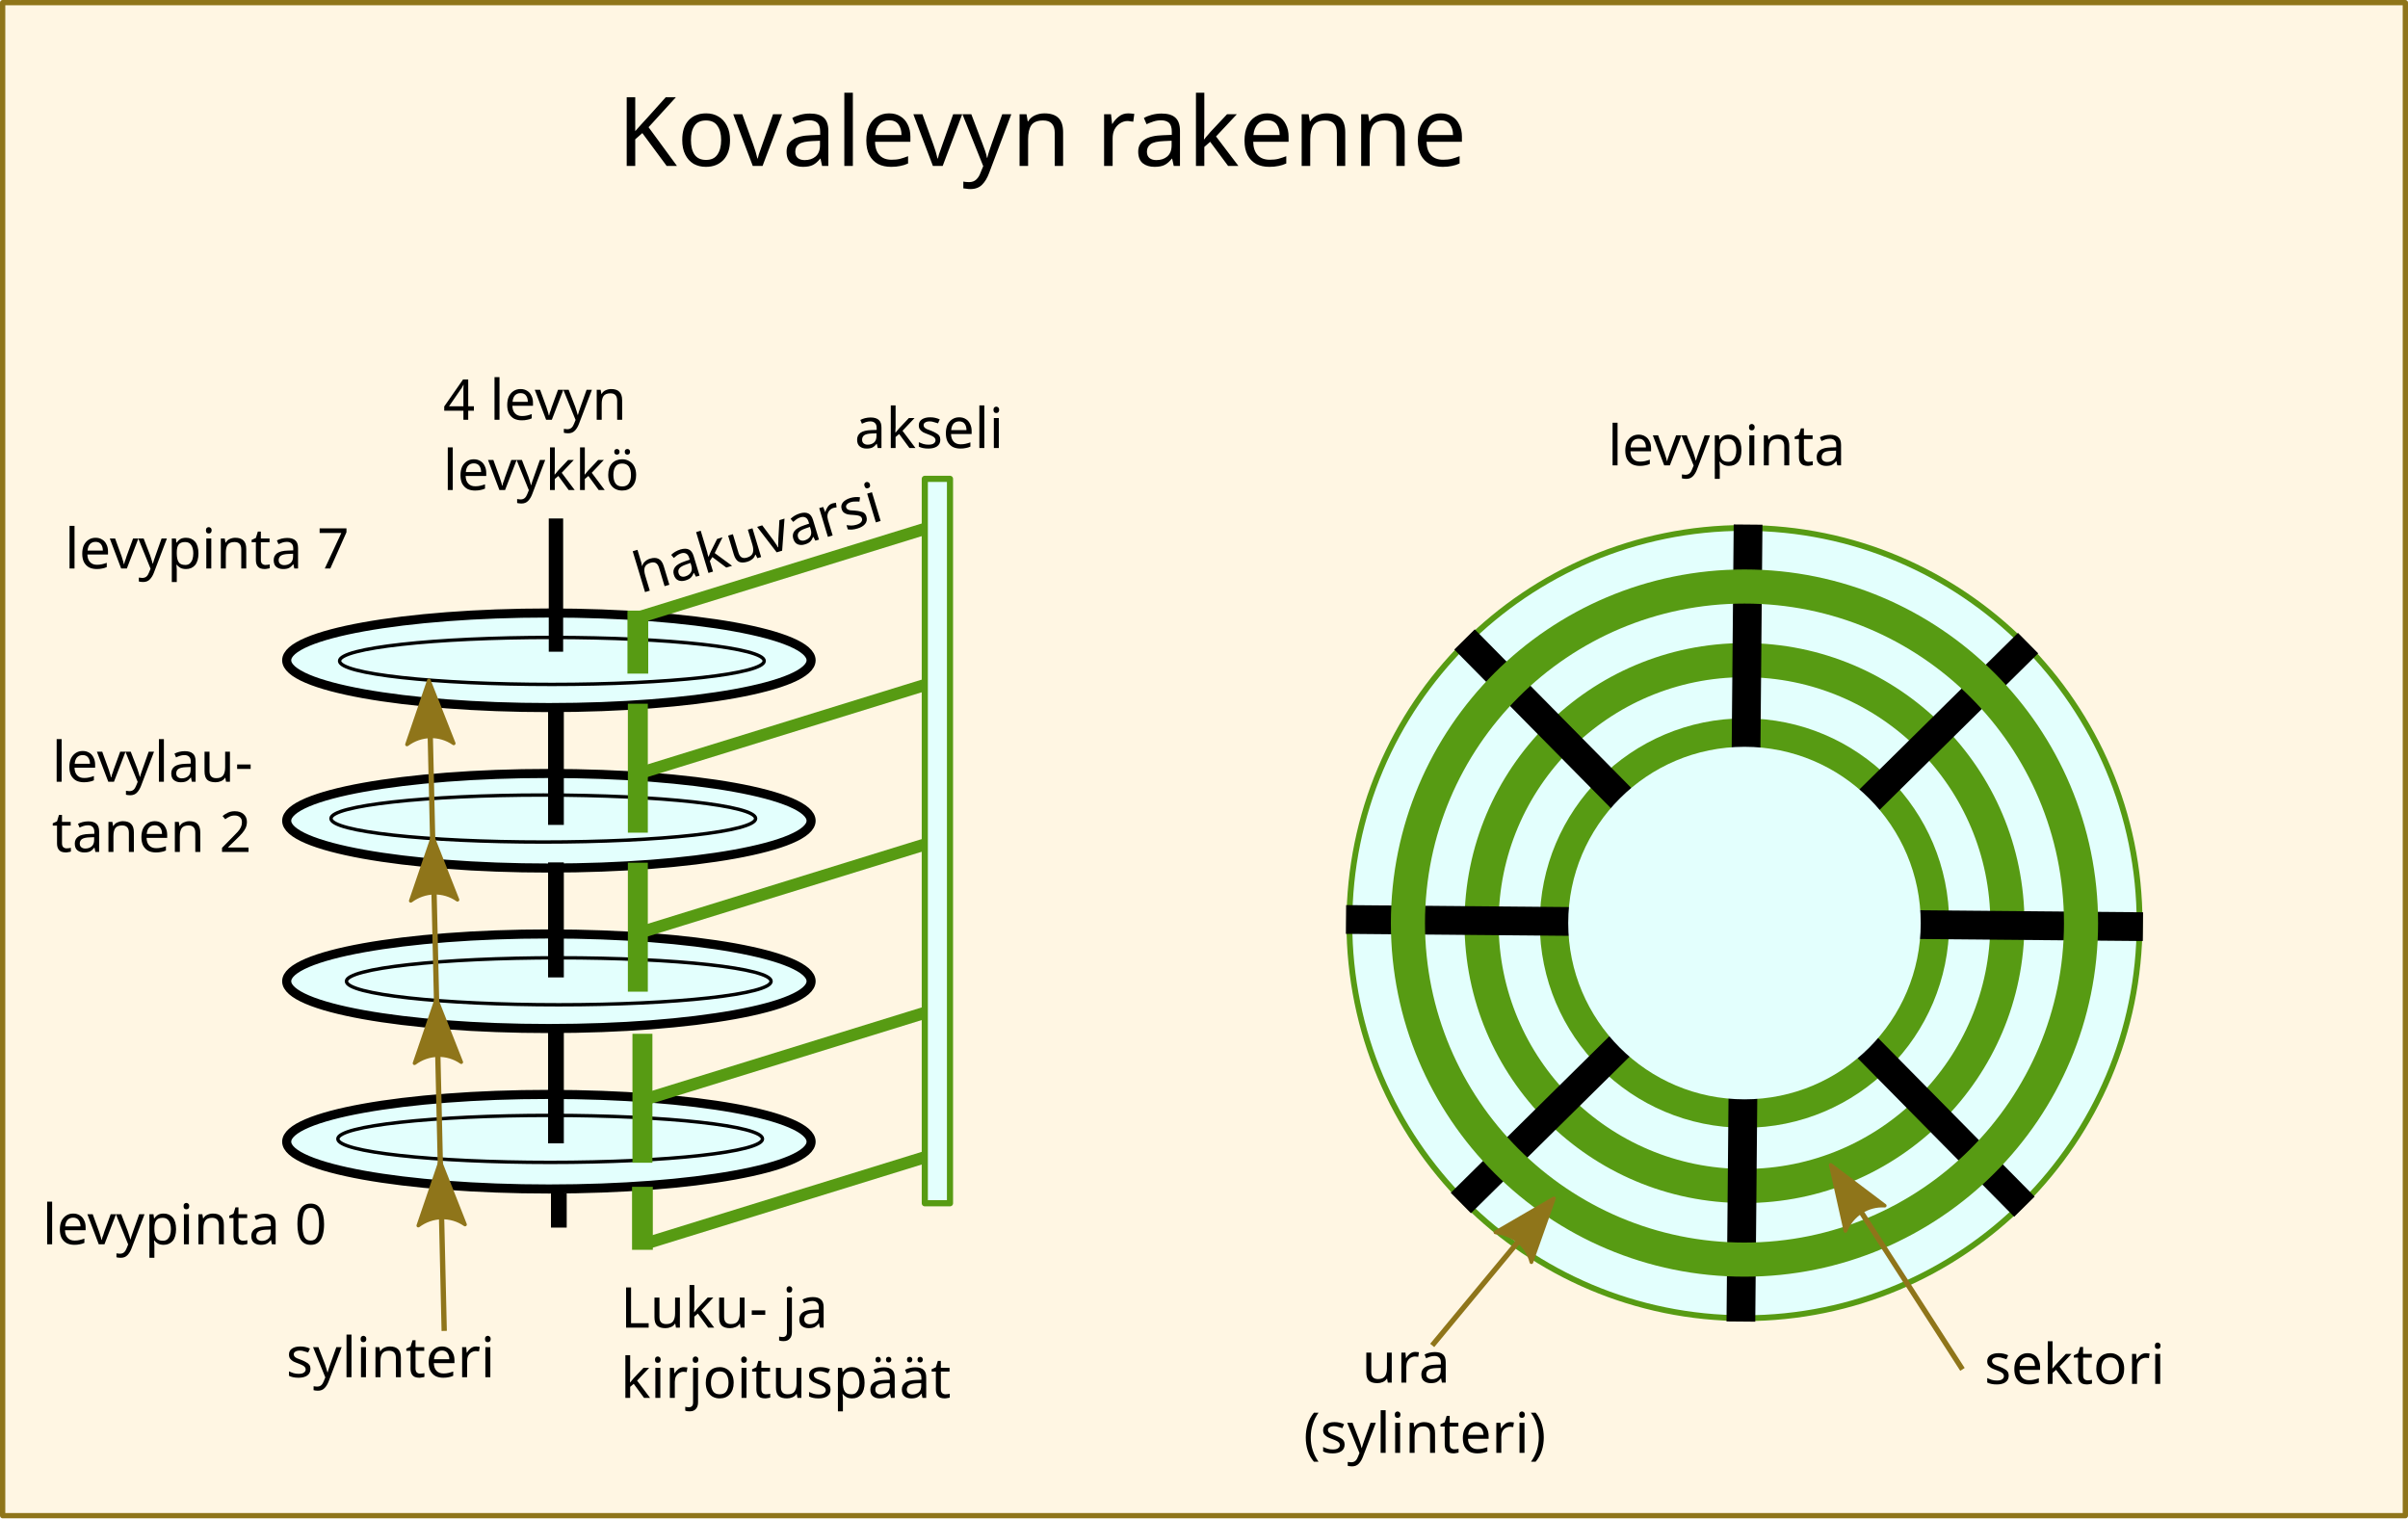
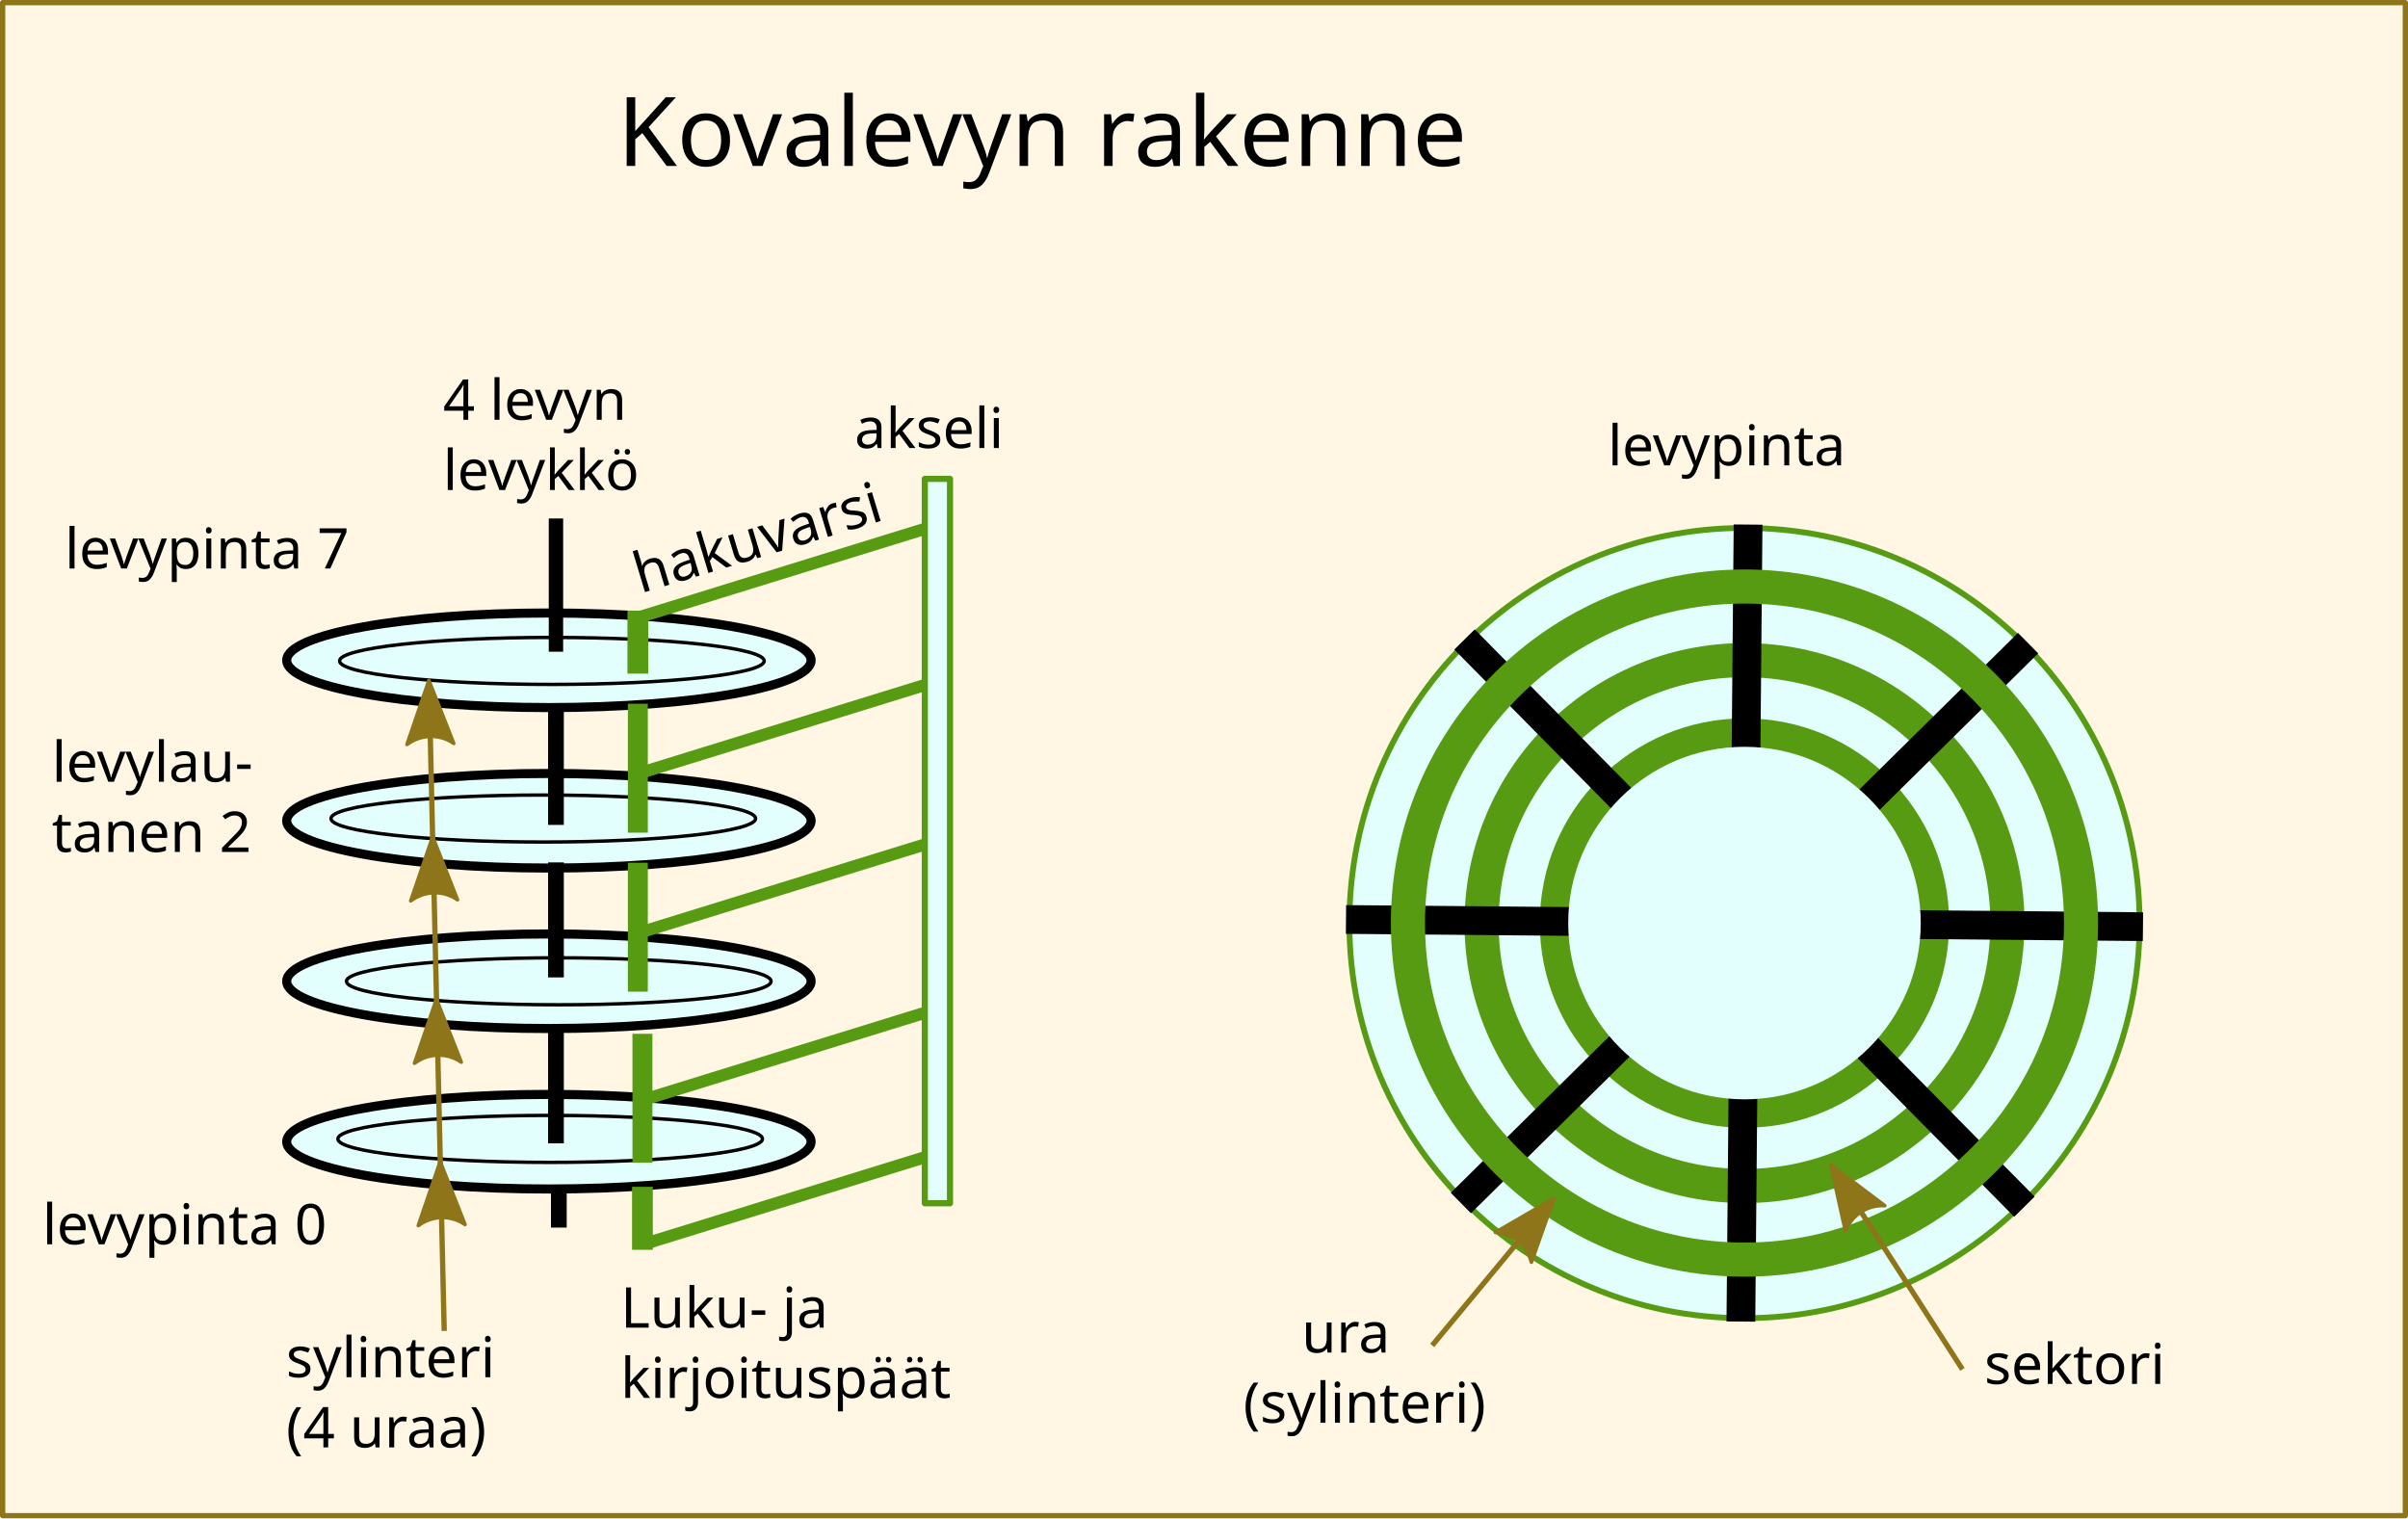
<svg xmlns="http://www.w3.org/2000/svg" id="svg1183" version="1.1" viewBox="0 0 211.754 133.513" height="133.513mm" width="211.754mm">
  <defs id="defs1177">
    <marker style="overflow:visible" id="Arrow2Lend" refX="0" refY="0" orient="auto">
      <path transform="matrix(-1.1,0,0,-1.1,-1.1,0)" d="M 8.719,4.034 -2.207,0.016 8.719,-4.002 c -1.745,2.372 -1.735,5.617 -6e-7,8.035 z" style="fill:#8f751a;fill-opacity:1;fill-rule:evenodd;stroke:#8f751a;stroke-width:0.625;stroke-linejoin:round;stroke-opacity:1" id="path4804" />
    </marker>
    <marker style="overflow:visible" id="Arrow2Mend" refX="0" refY="0" orient="auto">
      <path transform="scale(-0.6)" d="M 8.719,4.034 -2.207,0.016 8.719,-4.002 c -1.745,2.372 -1.735,5.617 -6e-7,8.035 z" style="fill:#8f751a;fill-opacity:1;fill-rule:evenodd;stroke:#8f751a;stroke-width:0.625;stroke-linejoin:round;stroke-opacity:1" id="path4810" />
    </marker>
    <marker style="overflow:visible" id="Arrow2Lend-6" refX="0" refY="0" orient="auto">
      <path transform="matrix(-1.1,0,0,-1.1,-1.1,0)" d="M 8.719,4.034 -2.207,0.016 8.719,-4.002 c -1.745,2.372 -1.735,5.617 -6e-7,8.035 z" style="fill:#8f751a;fill-opacity:1;fill-rule:evenodd;stroke:#8f751a;stroke-width:0.625;stroke-linejoin:round;stroke-opacity:1" id="path4804-3" />
    </marker>
    <marker style="overflow:visible" id="Arrow2Lend-1" refX="0" refY="0" orient="auto">
      <path transform="matrix(-1.1,0,0,-1.1,-1.1,0)" d="M 8.719,4.034 -2.207,0.016 8.719,-4.002 c -1.745,2.372 -1.735,5.617 -6e-7,8.035 z" style="fill:#8f751a;fill-opacity:1;fill-rule:evenodd;stroke:#8f751a;stroke-width:0.625;stroke-linejoin:round;stroke-opacity:1" id="path4804-5" />
    </marker>
    <marker style="overflow:visible" id="Arrow2Lend-1-7" refX="0" refY="0" orient="auto">
      <path transform="matrix(-1.1,0,0,-1.1,-1.1,0)" d="M 8.719,4.034 -2.207,0.016 8.719,-4.002 c -1.745,2.372 -1.735,5.617 -6e-7,8.035 z" style="fill:#8f751a;fill-opacity:1;fill-rule:evenodd;stroke:#8f751a;stroke-width:0.625;stroke-linejoin:round;stroke-opacity:1" id="path4804-5-7" />
    </marker>
    <marker style="overflow:visible" id="Arrow2Lend-1-7-2" refX="0" refY="0" orient="auto">
      <path transform="matrix(-1.1,0,0,-1.1,-1.1,0)" d="M 8.719,4.034 -2.207,0.016 8.719,-4.002 c -1.745,2.372 -1.735,5.617 -6e-7,8.035 z" style="fill:#8f751a;fill-opacity:1;fill-rule:evenodd;stroke:#8f751a;stroke-width:0.625;stroke-linejoin:round;stroke-opacity:1" id="path4804-5-7-2" />
    </marker>
    <marker style="overflow:visible" id="Arrow2Lend-1-7-3" refX="0" refY="0" orient="auto">
      <path transform="matrix(-1.1,0,0,-1.1,-1.1,0)" d="M 8.719,4.034 -2.207,0.016 8.719,-4.002 c -1.745,2.372 -1.735,5.617 -6e-7,8.035 z" style="fill:#8f751a;fill-opacity:1;fill-rule:evenodd;stroke:#8f751a;stroke-width:0.625;stroke-linejoin:round;stroke-opacity:1" id="path4804-5-7-4" />
+     </marker>
+     <marker style="overflow:visible" id="Arrow2Lend-1-79" refX="0" refY="0" orient="auto">
+       <path transform="matrix(-1.1,0,0,-1.1,-1.1,0)" d="M 8.719,4.034 -2.207,0.016 8.719,-4.002 c -1.745,2.372 -1.735,5.617 -6e-7,8.035 z" style="fill:#8f751a;fill-opacity:1;fill-rule:evenodd;stroke:#8f751a;stroke-width:0.625;stroke-linejoin:round;stroke-opacity:1" id="path4804-5-6" />
+     </marker>
+     <marker style="overflow:visible" id="Arrow2Lend-1-7-4" refX="0" refY="0" orient="auto">
+       <path transform="matrix(-1.1,0,0,-1.1,-1.1,0)" d="M 8.719,4.034 -2.207,0.016 8.719,-4.002 c -1.745,2.372 -1.735,5.617 -6e-7,8.035 z" style="fill:#8f751a;fill-opacity:1;fill-rule:evenodd;stroke:#8f751a;stroke-width:0.625;stroke-linejoin:round;stroke-opacity:1" id="path4804-5-7-5" />
+     </marker>
+     <marker style="overflow:visible" id="Arrow2Lend-1-79-8" refX="0" refY="0" orient="auto">
+       <path transform="matrix(-1.1,0,0,-1.1,-1.1,0)" d="M 8.719,4.034 -2.207,0.016 8.719,-4.002 c -1.745,2.372 -1.735,5.617 -6e-7,8.035 z" style="fill:#8f751a;fill-opacity:1;fill-rule:evenodd;stroke:#8f751a;stroke-width:0.625;stroke-linejoin:round;stroke-opacity:1" id="path4804-5-6-0" />
+     </marker>
+     <marker style="overflow:visible" id="Arrow2Lend-1-79-8-4" refX="0" refY="0" orient="auto">
+       <path transform="matrix(-1.1,0,0,-1.1,-1.1,0)" d="M 8.719,4.034 -2.207,0.016 8.719,-4.002 c -1.745,2.372 -1.735,5.617 -6e-7,8.035 z" style="fill:#8f751a;fill-opacity:1;fill-rule:evenodd;stroke:#8f751a;stroke-width:0.625;stroke-linejoin:round;stroke-opacity:1" id="path4804-5-6-0-9" />
+     </marker>
+     <marker style="overflow:visible" id="Arrow2Lend-1-79-8-4-0" refX="0" refY="0" orient="auto">
+       <path transform="matrix(-1.1,0,0,-1.1,-1.1,0)" d="M 8.719,4.034 -2.207,0.016 8.719,-4.002 c -1.745,2.372 -1.735,5.617 -6e-7,8.035 z" style="fill:#8f751a;fill-opacity:1;fill-rule:evenodd;stroke:#8f751a;stroke-width:0.625;stroke-linejoin:round;stroke-opacity:1" id="path4804-5-6-0-9-3" />
    </marker>
  </defs>
  <g transform="translate(0.2325,-43.52345)" id="layer1">
    <rect y="43.756" x="0" height="133.048" width="211.289" id="rect7166" style="opacity:1;fill:#fff6e3;fill-opacity:1;stroke:#8f751a;stroke-width:0.465;stroke-linecap:round;stroke-linejoin:round;stroke-miterlimit:4;stroke-dasharray:none;stroke-dashoffset:0;stroke-opacity:1" />
    <text id="text1730" y="58.119" x="54.051" style="font-style:normal;font-variant:normal;font-weight:normal;font-stretch:normal;font-size:8.467px;line-height:1.25;font-family:sans-serif;-inkscape-font-specification:'sans-serif, Normal';font-variant-ligatures:normal;font-variant-caps:normal;font-variant-numeric:normal;font-feature-settings:normal;text-align:start;letter-spacing:0px;word-spacing:0px;writing-mode:lr-tb;text-anchor:start;fill:#000000;fill-opacity:1;stroke:none;stroke-width:0.265" xml:space="preserve">
      <tspan style="font-style:normal;font-variant:normal;font-weight:normal;font-stretch:normal;font-size:8.467px;font-family:sans-serif;-inkscape-font-specification:'sans-serif, Normal';font-variant-ligatures:normal;font-variant-caps:normal;font-variant-numeric:normal;font-feature-settings:normal;text-align:start;writing-mode:lr-tb;text-anchor:start;stroke-width:0.265" y="58.119" x="54.051" id="tspan1728">Kovalevyn rakenne</tspan>
    </text>
    <g id="g2083-5" transform="matrix(1.10601,0,0,0.9658427,-32.93229,80.68769)" />
    <ellipse ry="4.158" rx="23.057" cy="101.586" cx="48.036" id="path1732" style="opacity:1;fill:#e3fffd;fill-opacity:1;stroke:#000000;stroke-width:0.8;stroke-linecap:round;stroke-linejoin:round;stroke-miterlimit:4;stroke-dasharray:none;stroke-dashoffset:0;stroke-opacity:1" />
    <ellipse ry="2.066" rx="18.671" cy="101.643" cx="48.299" id="path1732-9-2-3-2" style="opacity:1;fill:none;fill-opacity:1;stroke:#000000;stroke-width:0.3;stroke-linecap:round;stroke-linejoin:round;stroke-miterlimit:4;stroke-dasharray:none;stroke-dashoffset:0;stroke-opacity:1" />
    <ellipse ry="4.158" rx="23.057" cy="115.697" cx="48.036" id="path1732-9" style="opacity:1;fill:#e3fffd;fill-opacity:1;stroke:#000000;stroke-width:0.8;stroke-linecap:round;stroke-linejoin:round;stroke-miterlimit:4;stroke-dasharray:none;stroke-dashoffset:0;stroke-opacity:1" />
    <ellipse ry="4.158" rx="23.057" cy="129.809" cx="48.036" id="path1732-9-2" style="opacity:1;fill:#e3fffd;fill-opacity:1;stroke:#000000;stroke-width:0.8;stroke-linecap:round;stroke-linejoin:round;stroke-miterlimit:4;stroke-dasharray:none;stroke-dashoffset:0;stroke-opacity:1" />
    <ellipse ry="4.158" rx="23.057" cy="143.92" cx="48.036" id="path1732-9-2-3" style="opacity:1;fill:#e3fffd;fill-opacity:1;stroke:#000000;stroke-width:0.8;stroke-linecap:round;stroke-linejoin:round;stroke-miterlimit:4;stroke-dasharray:none;stroke-dashoffset:0;stroke-opacity:1" />
    <path id="path1785" d="m 48.657,89.113 c 0,11.717 0,11.717 0,11.717" style="fill:none;stroke:#000000;stroke-width:1.265;stroke-linecap:butt;stroke-linejoin:miter;stroke-miterlimit:4;stroke-dasharray:none;stroke-opacity:1" />
    <path id="path1785-6" d="m 48.657,105.946 c 0,10.117 0,10.117 0,10.117" style="fill:none;stroke:#000000;stroke-width:1.385;stroke-linecap:butt;stroke-linejoin:miter;stroke-miterlimit:4;stroke-dasharray:none;stroke-opacity:1" />
    <path id="path1785-6-3" d="m 48.657,119.358 c 0,10.117 0,10.117 0,10.117" style="fill:none;stroke:#000000;stroke-width:1.385;stroke-linecap:butt;stroke-linejoin:miter;stroke-miterlimit:4;stroke-dasharray:none;stroke-opacity:1" />
    <path id="path1785-6-4" d="m 48.657,133.947 c 0,10.117 0,10.117 0,10.117" style="fill:none;stroke:#000000;stroke-width:1.385;stroke-linecap:butt;stroke-linejoin:miter;stroke-miterlimit:4;stroke-dasharray:none;stroke-opacity:1" />
    <path id="path1785-6-4-8" d="m 48.91,148.456 c 0,3.017 0,3.017 0,3.017" style="fill:none;stroke:#000000;stroke-width:1.385;stroke-linecap:butt;stroke-linejoin:miter;stroke-miterlimit:4;stroke-dasharray:none;stroke-opacity:1" />
    <ellipse ry="2.066" rx="18.671" cy="129.814" cx="48.904" id="path1732-9-2-3-2-9" style="opacity:1;fill:none;fill-opacity:1;stroke:#000000;stroke-width:0.3;stroke-linecap:round;stroke-linejoin:round;stroke-miterlimit:4;stroke-dasharray:none;stroke-dashoffset:0;stroke-opacity:1" />
    <path id="path1860-8" d="m 55.858,119.389 c 0,11.339 0,11.339 0,11.339" style="fill:none;stroke:#579b13;stroke-width:1.755;stroke-linecap:butt;stroke-linejoin:miter;stroke-miterlimit:4;stroke-dasharray:none;stroke-opacity:1" />
    <ellipse ry="2.066" rx="18.671" cy="115.502" cx="47.544" id="path1732-9-2-3-2-2" style="opacity:1;fill:none;fill-opacity:1;stroke:#000000;stroke-width:0.3;stroke-linecap:round;stroke-linejoin:round;stroke-miterlimit:4;stroke-dasharray:none;stroke-dashoffset:0;stroke-opacity:1" />
    <path id="path1860-5-4" d="m 55.858,105.404 c 0,11.339 0,11.339 0,11.339" style="fill:none;stroke:#579b13;stroke-width:1.755;stroke-linecap:butt;stroke-linejoin:miter;stroke-miterlimit:4;stroke-dasharray:none;stroke-opacity:1" />
    <ellipse ry="2.066" rx="18.671" cy="143.673" cx="48.149" id="path1732-9-2-3-2-2-0" style="opacity:1;fill:none;fill-opacity:1;stroke:#000000;stroke-width:0.3;stroke-linecap:round;stroke-linejoin:round;stroke-miterlimit:4;stroke-dasharray:none;stroke-dashoffset:0;stroke-opacity:1" />
    <path id="path1860-11-3" d="m 56.261,134.432 c 0,11.339 0,11.339 0,11.339" style="fill:none;stroke:#579b13;stroke-width:1.755;stroke-linecap:butt;stroke-linejoin:miter;stroke-miterlimit:4;stroke-dasharray:none;stroke-opacity:1" />
    <path id="path1860-5-6-2-1" d="m 56.261,153.427 c 0,-5.539 0,-5.539 0,-5.539" style="fill:none;stroke:#579b13;stroke-width:1.827;stroke-linecap:butt;stroke-linejoin:miter;stroke-miterlimit:4;stroke-dasharray:none;stroke-opacity:1" />
    <path id="path1860-1-97" d="m 83.027,117.183 c -26.501,8.195 -26.501,8.195 -26.501,8.195" style="fill:none;stroke:#579b13;stroke-width:1.063;stroke-linecap:butt;stroke-linejoin:miter;stroke-miterlimit:4;stroke-dasharray:none;stroke-opacity:1" />
    <path id="path1860-1-9-5" d="m 82.6,103.292 c -26.501,8.195 -26.501,8.195 -26.501,8.195" style="fill:none;stroke:#579b13;stroke-width:1.063;stroke-linecap:butt;stroke-linejoin:miter;stroke-miterlimit:4;stroke-dasharray:none;stroke-opacity:1" />
    <path id="path1860-1-4-0" d="m 83.094,131.965 c -26.501,8.195 -26.501,8.195 -26.501,8.195" style="fill:none;stroke:#579b13;stroke-width:1.063;stroke-linecap:butt;stroke-linejoin:miter;stroke-miterlimit:4;stroke-dasharray:none;stroke-opacity:1" />
    <path id="path1860-1-9-6-4" d="m 81.622,89.864 c -26.501,8.195 -26.501,8.195 -26.501,8.195" style="fill:none;stroke:#579b13;stroke-width:1.063;stroke-linecap:butt;stroke-linejoin:miter;stroke-miterlimit:4;stroke-dasharray:none;stroke-opacity:1" />
    <path id="path1860-1-9-6-1-2" d="m 83.149,144.65 c -26.501,8.195 -26.501,8.195 -26.501,8.195" style="fill:none;stroke:#579b13;stroke-width:1.063;stroke-linecap:butt;stroke-linejoin:miter;stroke-miterlimit:4;stroke-dasharray:none;stroke-opacity:1" />
    <rect y="85.631" x="81.093" height="63.703" width="2.215" id="rect2319" style="opacity:1;fill:#e3fffd;fill-opacity:1;stroke:#579b13;stroke-width:0.54;stroke-linecap:round;stroke-linejoin:round;stroke-miterlimit:4;stroke-dasharray:none;stroke-dashoffset:0;stroke-opacity:1" />
    <text id="text1730-6" y="160.269" x="54.339" style="font-style:normal;font-variant:normal;font-weight:normal;font-stretch:normal;font-size:4.939px;line-height:1.25;font-family:sans-serif;-inkscape-font-specification:'sans-serif, Normal';font-variant-ligatures:normal;font-variant-caps:normal;font-variant-numeric:normal;font-feature-settings:normal;text-align:start;letter-spacing:0px;word-spacing:0px;writing-mode:lr-tb;text-anchor:start;fill:#000000;fill-opacity:1;stroke:none;stroke-width:0.265" xml:space="preserve">
      <tspan y="160.269" x="54.339" id="tspan2483">Luku- ja </tspan>
      <tspan y="166.443" x="54.339" id="tspan2485">kirjoituspäät</tspan>
    </text>
    <text id="text1730-6-8" y="82.92" x="74.907" style="font-style:normal;font-variant:normal;font-weight:normal;font-stretch:normal;font-size:4.939px;line-height:1.25;font-family:sans-serif;-inkscape-font-specification:'sans-serif, Normal';font-variant-ligatures:normal;font-variant-caps:normal;font-variant-numeric:normal;font-feature-settings:normal;text-align:start;letter-spacing:0px;word-spacing:0px;writing-mode:lr-tb;text-anchor:start;fill:#000000;fill-opacity:1;stroke:none;stroke-width:0.265" xml:space="preserve">
      <tspan y="82.92" x="74.907" id="tspan916">akseli</tspan>
    </text>
    <text id="text1730-6-8-6" y="152.94" x="3.492" style="font-style:normal;font-variant:normal;font-weight:normal;font-stretch:normal;font-size:4.939px;line-height:1.25;font-family:sans-serif;-inkscape-font-specification:'sans-serif, Normal';font-variant-ligatures:normal;font-variant-caps:normal;font-variant-numeric:normal;font-feature-settings:normal;text-align:start;letter-spacing:0px;word-spacing:0px;writing-mode:lr-tb;text-anchor:start;fill:#000000;fill-opacity:1;stroke:none;stroke-width:0.265" xml:space="preserve">
      <tspan y="152.94" x="3.492" id="tspan2429">levypinta 0</tspan>
    </text>
    <text id="text1730-6-8-6-0" y="93.516" x="5.461" style="font-style:normal;font-variant:normal;font-weight:normal;font-stretch:normal;font-size:4.939px;line-height:1.25;font-family:sans-serif;-inkscape-font-specification:'sans-serif, Normal';font-variant-ligatures:normal;font-variant-caps:normal;font-variant-numeric:normal;font-feature-settings:normal;text-align:start;letter-spacing:0px;word-spacing:0px;writing-mode:lr-tb;text-anchor:start;fill:#000000;fill-opacity:1;stroke:none;stroke-width:0.265" xml:space="preserve">
      <tspan y="93.516" x="5.461" id="tspan2451">levypinta 7</tspan>
    </text>
    <text id="text1730-6-8-6-00" y="112.264" x="4.327" style="font-style:normal;font-variant:normal;font-weight:normal;font-stretch:normal;font-size:4.939px;line-height:1.25;font-family:sans-serif;-inkscape-font-specification:'sans-serif, Normal';font-variant-ligatures:normal;font-variant-caps:normal;font-variant-numeric:normal;font-feature-settings:normal;text-align:start;letter-spacing:0px;word-spacing:0px;writing-mode:lr-tb;text-anchor:start;fill:#000000;fill-opacity:1;stroke:none;stroke-width:0.265" xml:space="preserve">
      <tspan y="112.264" x="4.327" id="tspan2479">levylau-</tspan>
      <tspan y="118.438" x="4.327" id="tspan2481">tanen 2</tspan>
    </text>
    <text id="text1730-6-8-6-1" y="80.438" x="38.723" style="font-style:normal;font-variant:normal;font-weight:normal;font-stretch:normal;font-size:4.939px;line-height:1.25;font-family:sans-serif;-inkscape-font-specification:'sans-serif, Normal';font-variant-ligatures:normal;font-variant-caps:normal;font-variant-numeric:normal;font-feature-settings:normal;text-align:start;letter-spacing:0px;word-spacing:0px;writing-mode:lr-tb;text-anchor:start;fill:#000000;fill-opacity:1;stroke:none;stroke-width:0.265" xml:space="preserve">
      <tspan y="80.438" x="38.723" id="tspan2513">4 levyn</tspan>
      <tspan y="86.612" x="38.723" id="tspan2515">levykkö</tspan>
    </text>
    <circle r="34.745" cy="124.694" cx="153.173" id="path2557" style="opacity:1;fill:#e3fffd;fill-opacity:1;stroke:#579b13;stroke-width:0.511;stroke-linecap:round;stroke-linejoin:round;stroke-miterlimit:4;stroke-dasharray:none;stroke-dashoffset:0;stroke-opacity:1" />
    <text id="text1730-6-8-6-5" y="84.445" x="141.154" style="font-style:normal;font-variant:normal;font-weight:normal;font-stretch:normal;font-size:4.939px;line-height:1.25;font-family:sans-serif;-inkscape-font-specification:'sans-serif, Normal';font-variant-ligatures:normal;font-variant-caps:normal;font-variant-numeric:normal;font-feature-settings:normal;text-align:start;letter-spacing:0px;word-spacing:0px;writing-mode:lr-tb;text-anchor:start;fill:#000000;fill-opacity:1;stroke:none;stroke-width:0.265" xml:space="preserve">
      <tspan y="84.445" x="141.154" id="tspan2615">levypinta</tspan>
    </text>
    <circle r="23.121" cy="124.694" cx="153.173" id="path2557-6-3" style="opacity:1;fill:none;fill-opacity:1;stroke:#579b13;stroke-width:3;stroke-linecap:round;stroke-linejoin:round;stroke-miterlimit:4;stroke-dasharray:none;stroke-dashoffset:0;stroke-opacity:1" />
    <circle r="16.647" cy="124.694" cx="153.173" id="path2557-6-3-3" style="opacity:1;fill:#e3fffd;fill-opacity:1;stroke:#579b13;stroke-width:2.706;stroke-linecap:round;stroke-linejoin:round;stroke-miterlimit:4;stroke-dasharray:none;stroke-dashoffset:0;stroke-opacity:1" />
    <path id="path918" d="m 152.857,159.735 0.632,-70.082" style="fill:none;stroke:#000000;stroke-width:2.528;stroke-linecap:butt;stroke-linejoin:miter;stroke-miterlimit:4;stroke-dasharray:none;stroke-opacity:1" />
    <path id="path918-0" d="m 118.132,124.378 70.082,0.632" style="fill:none;stroke:#000000;stroke-width:2.528;stroke-linecap:butt;stroke-linejoin:miter;stroke-miterlimit:4;stroke-dasharray:none;stroke-opacity:1" />
    <path id="path918-6" d="m 128.233,149.311 49.879,-49.234" style="fill:none;stroke:#000000;stroke-width:2.528;stroke-linecap:butt;stroke-linejoin:miter;stroke-miterlimit:4;stroke-dasharray:none;stroke-opacity:1" />
    <path id="path918-6-6" d="m 128.555,99.755 49.234,49.879" style="fill:#e3fffd;fill-opacity:1;stroke:#000000;stroke-width:2.528;stroke-linecap:butt;stroke-linejoin:miter;stroke-miterlimit:4;stroke-dasharray:none;stroke-opacity:1" />
    <circle r="15.5" cy="124.694" cx="153.173" id="path2557-6-3-3-1" style="opacity:1;fill:#e3fffd;fill-opacity:1;stroke:none;stroke-width:2.52;stroke-linecap:round;stroke-linejoin:round;stroke-miterlimit:4;stroke-dasharray:none;stroke-dashoffset:0;stroke-opacity:1" />
    <circle r="29.595" cy="124.694" cx="153.173" id="path2557-6" style="opacity:1;fill:none;fill-opacity:1;stroke:#579b13;stroke-width:3;stroke-linecap:round;stroke-linejoin:round;stroke-miterlimit:4;stroke-dasharray:none;stroke-dashoffset:0;stroke-opacity:1" />
-     <text id="text1730-6-8-6-5-4" y="165.105" x="114.39" style="font-style:normal;font-variant:normal;font-weight:normal;font-stretch:normal;font-size:4.939px;line-height:1.25;font-family:sans-serif;-inkscape-font-specification:'sans-serif, Normal';font-variant-ligatures:normal;font-variant-caps:normal;font-variant-numeric:normal;font-feature-settings:normal;text-align:start;letter-spacing:0px;word-spacing:0px;writing-mode:lr-tb;text-anchor:start;fill:#000000;fill-opacity:1;stroke:none;stroke-width:0.265" xml:space="preserve">
-       <tspan y="165.105" x="114.39" id="tspan907">    ura</tspan>
-       <tspan y="171.279" x="114.39" id="tspan909">(sylinteri)</tspan>
+     <text id="text1730-6-8-6-5-4" y="162.459" x="109.099" style="font-style:normal;font-variant:normal;font-weight:normal;font-stretch:normal;font-size:4.939px;line-height:1.25;font-family:sans-serif;-inkscape-font-specification:'sans-serif, Normal';font-variant-ligatures:normal;font-variant-caps:normal;font-variant-numeric:normal;font-feature-settings:normal;text-align:start;letter-spacing:0px;word-spacing:0px;writing-mode:lr-tb;text-anchor:start;fill:#000000;fill-opacity:1;stroke:none;stroke-width:0.265" xml:space="preserve">
+       <tspan y="162.459" x="109.099" id="tspan907">    ura</tspan>
+       <tspan y="168.633" x="109.099" id="tspan909">(sylinteri)</tspan>
    </text>
    <text id="text1730-6-8-6-5-4-6" y="165.219" x="174.27" style="font-style:normal;font-variant:normal;font-weight:normal;font-stretch:normal;font-size:4.939px;line-height:1.25;font-family:sans-serif;-inkscape-font-specification:'sans-serif, Normal';font-variant-ligatures:normal;font-variant-caps:normal;font-variant-numeric:normal;font-feature-settings:normal;text-align:start;letter-spacing:0px;word-spacing:0px;writing-mode:lr-tb;text-anchor:start;fill:#000000;fill-opacity:1;stroke:none;stroke-width:0.265" xml:space="preserve">
      <tspan y="165.219" x="174.27" id="tspan4777">sektori</tspan>
    </text>
    <path id="path4781" d="m 125.712,161.835 c 10.319,-12.452 10.319,-12.452 10.319,-12.452" style="fill:none;stroke:#8f751a;stroke-width:0.465;stroke-linecap:butt;stroke-linejoin:miter;stroke-miterlimit:4;stroke-dasharray:none;stroke-opacity:1;marker-end:url(#Arrow2Lend)" />
    <path id="path4781-9" d="M 172.342,163.942 C 161.095,146.472 161.095,146.472 161.095,146.472" style="fill:none;stroke:#8f751a;stroke-width:0.465;stroke-linecap:butt;stroke-linejoin:miter;stroke-miterlimit:4;stroke-dasharray:none;stroke-opacity:1;marker-end:url(#Arrow2Lend-6)" />
    <text transform="rotate(-16.79879)" id="text1730-6-8-7" y="107.835" x="26.032" style="font-style:normal;font-variant:normal;font-weight:normal;font-stretch:normal;font-size:4.939px;line-height:1.25;font-family:sans-serif;-inkscape-font-specification:'sans-serif, Normal';font-variant-ligatures:normal;font-variant-caps:normal;font-variant-numeric:normal;font-feature-settings:normal;text-align:start;letter-spacing:0px;word-spacing:0px;writing-mode:lr-tb;text-anchor:start;fill:#000000;fill-opacity:1;stroke:none;stroke-width:0.265" xml:space="preserve">
      <tspan y="107.835" x="26.032" id="tspan2407-1" style="stroke-width:0.265">hakuvarsi</tspan>
    </text>
    <path id="path1860-5-6-6" d="m 55.858,97.219 c 0,5.539 0,5.539 0,5.539" style="fill:none;stroke:#579b13;stroke-width:1.827;stroke-linecap:butt;stroke-linejoin:miter;stroke-miterlimit:4;stroke-dasharray:none;stroke-opacity:1" />
    <text id="text1730-6-8-6-5-4-5" y="164.627" x="24.929" style="font-style:normal;font-variant:normal;font-weight:normal;font-stretch:normal;font-size:4.939px;line-height:1.25;font-family:sans-serif;-inkscape-font-specification:'sans-serif, Normal';font-variant-ligatures:normal;font-variant-caps:normal;font-variant-numeric:normal;font-feature-settings:normal;text-align:start;letter-spacing:0px;word-spacing:0px;writing-mode:lr-tb;text-anchor:start;fill:#000000;fill-opacity:1;stroke:none;stroke-width:0.265" xml:space="preserve">
-       <tspan y="164.627" x="24.929" id="tspan1006">sylinteri</tspan>
+       <tspan y="164.627" x="24.929" id="tspan1494">sylinteri</tspan>
+       <tspan y="170.8" x="24.929" id="tspan1496">(4 uraa)</tspan>
    </text>
    <path id="path4781-6" d="m 38.83,160.559 c -0.331,-14.279 -0.331,-14.279 -0.331,-14.279" style="fill:none;stroke:#8f751a;stroke-width:0.465;stroke-linecap:butt;stroke-linejoin:miter;stroke-miterlimit:4;stroke-dasharray:none;stroke-opacity:1;marker-end:url(#Arrow2Lend-1)" />
    <path id="path4781-6-2" d="m 38.499,146.28 c -0.331,-14.279 -0.331,-14.279 -0.331,-14.279" style="fill:none;stroke:#8f751a;stroke-width:0.465;stroke-linecap:butt;stroke-linejoin:miter;stroke-miterlimit:4;stroke-dasharray:none;stroke-opacity:1;marker-end:url(#Arrow2Lend-1-7)" />
    <path id="path4781-6-2-5" d="m 38.168,132.001 c -0.331,-14.279 -0.331,-14.279 -0.331,-14.279" style="fill:none;stroke:#8f751a;stroke-width:0.465;stroke-linecap:butt;stroke-linejoin:miter;stroke-miterlimit:4;stroke-dasharray:none;stroke-opacity:1;marker-end:url(#Arrow2Lend-1-7-2)" />
    <path id="path4781-6-2-6" d="M 37.837,118.25 C 37.505,103.971 37.505,103.971 37.505,103.971" style="fill:none;stroke:#8f751a;stroke-width:0.465;stroke-linecap:butt;stroke-linejoin:miter;stroke-miterlimit:4;stroke-dasharray:none;stroke-opacity:1;marker-end:url(#Arrow2Lend-1-7-3)" />
  </g>
</svg>
